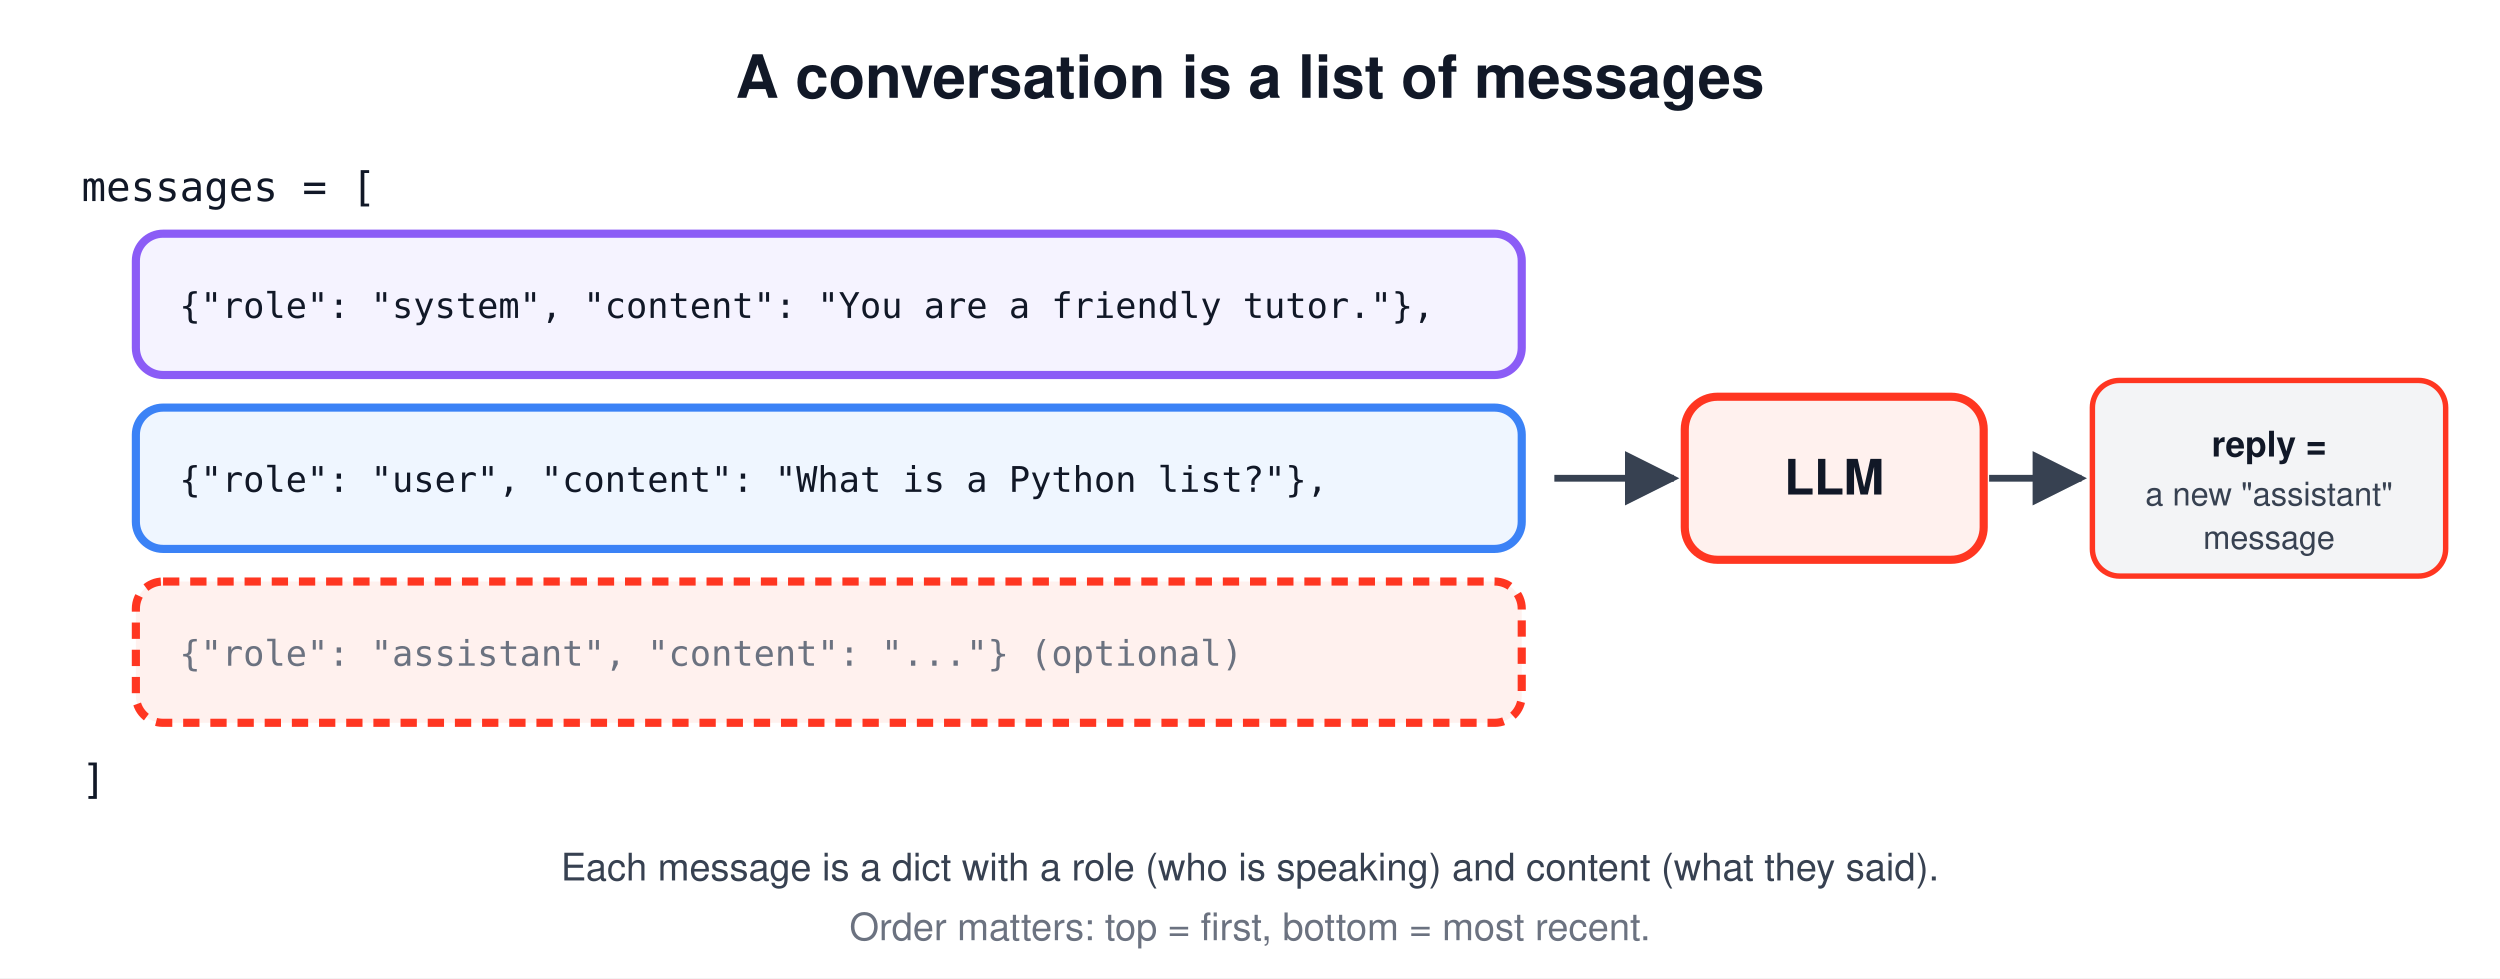
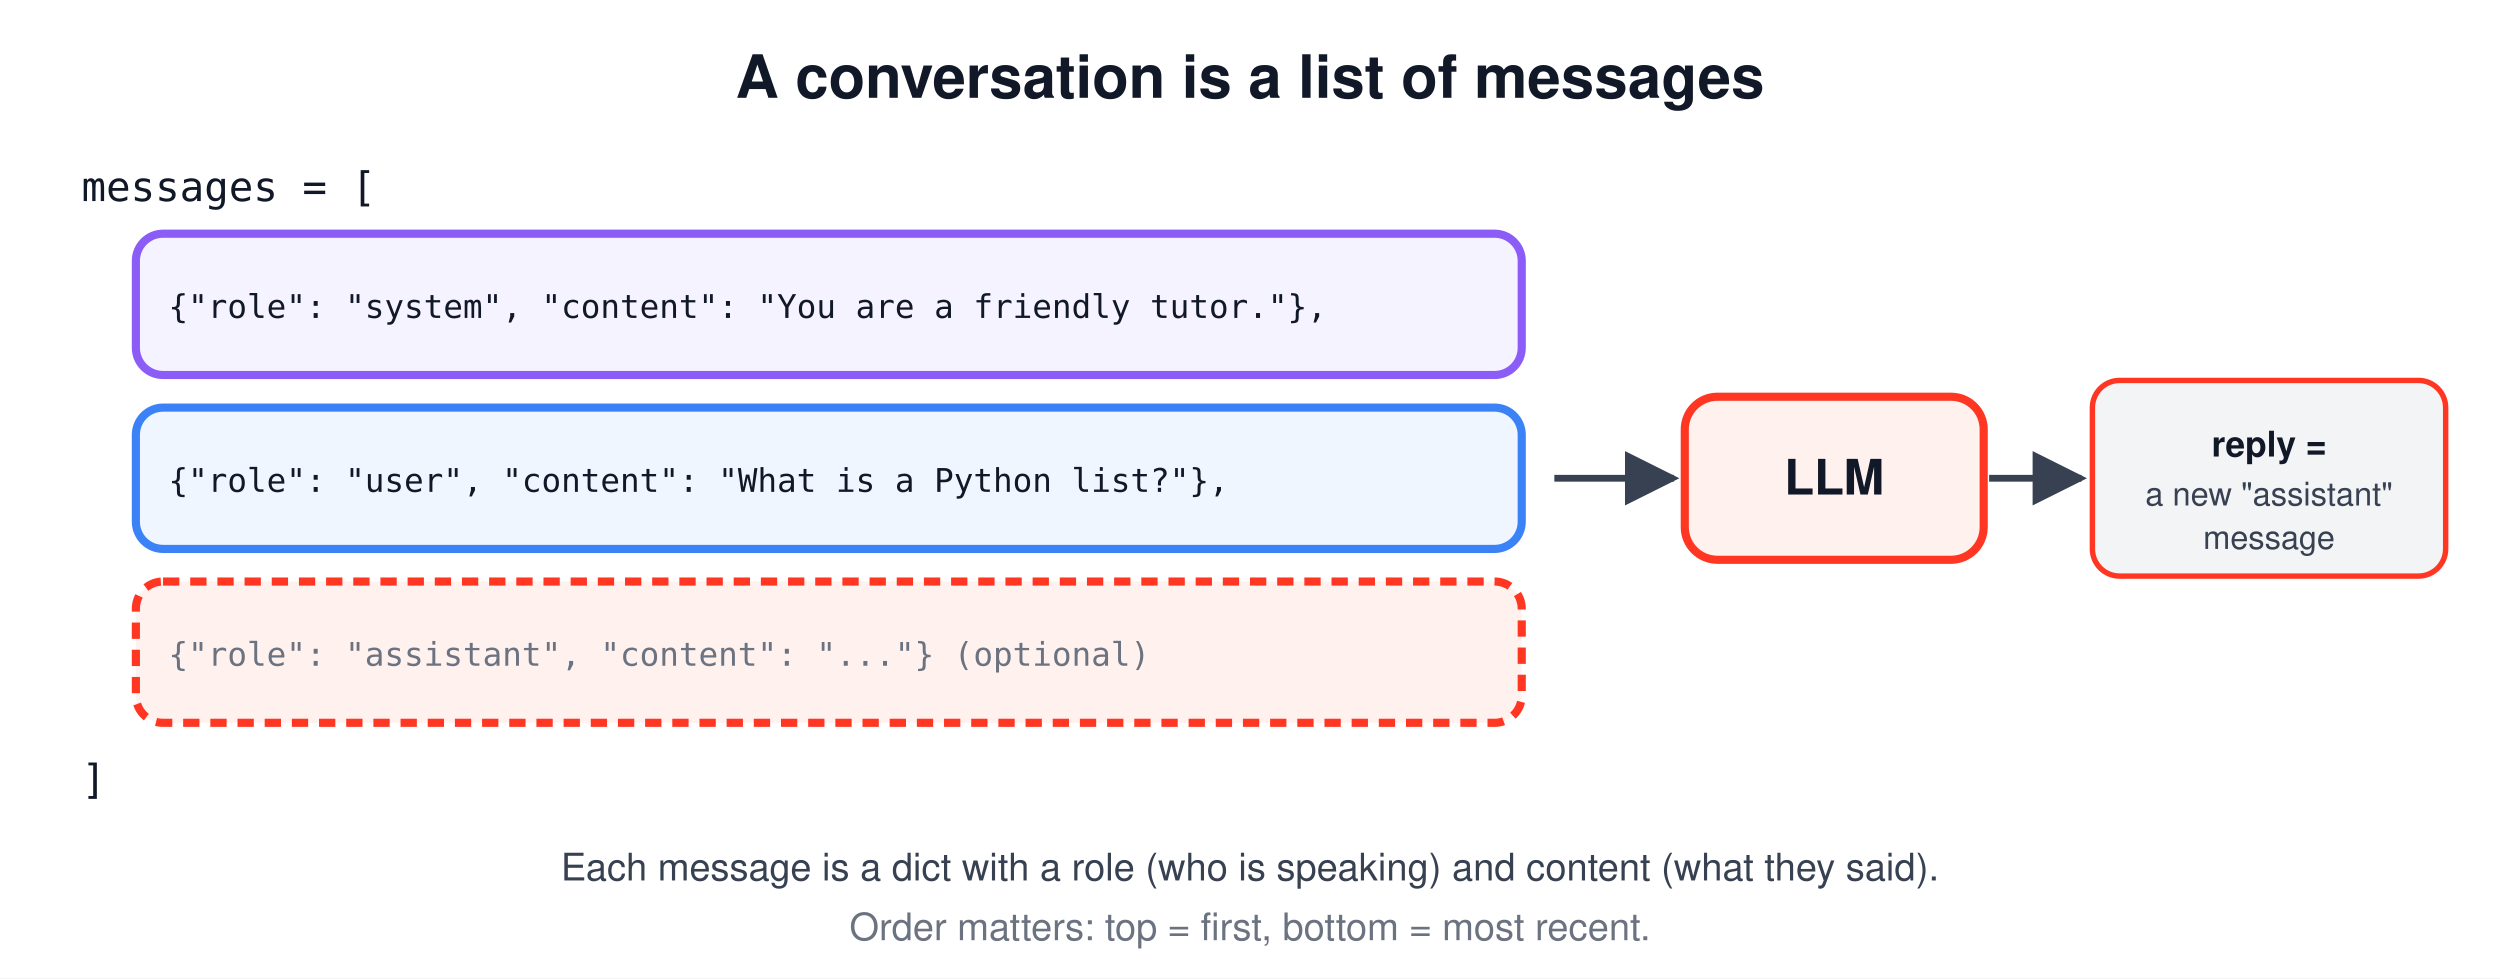
<svg xmlns="http://www.w3.org/2000/svg" width="920" height="360" viewBox="0 0 920 360" font-family="Helvetica, Arial, sans-serif">
  <defs>
    <marker id="arrow" viewBox="0 0 10 10" refX="9" refY="5" markerWidth="8" markerHeight="8" orient="auto-start-reverse">
      <path d="M0 0 L10 5 L0 10 z" fill="#374151" />
    </marker>
  </defs>
  <rect width="920" height="360" fill="#FFFFFF" />
  <text x="460" y="36" text-anchor="middle" font-size="22" font-weight="bold" fill="#111827">A conversation is a list of messages</text>
  <g font-family="Menlo, Consolas, monospace">
    <text x="30" y="74" font-size="15" fill="#111827">messages = [</text>
    <rect x="50" y="86" width="510" height="52" rx="10" fill="#F5F3FF" stroke="#8B5CF6" stroke-width="3" />
-     <text x="66" y="117" font-size="13" fill="#111827">{"role": "system",    "content": "You are a friendly tutor."},</text>
+     <text x="62" y="117" font-size="12" fill="#111827">{"role": "system",    "content": "You are a friendly tutor."},</text>
    <rect x="50" y="150" width="510" height="52" rx="10" fill="#EFF6FF" stroke="#3B82F6" stroke-width="3" />
-     <text x="66" y="181" font-size="13" fill="#111827">{"role": "user",      "content": "What is a Python list?"},</text>
+     <text x="62" y="181" font-size="12" fill="#111827">{"role": "user",      "content": "What is a Python list?"},</text>
    <rect x="50" y="214" width="510" height="52" rx="10" fill="#FFF1EE" stroke="#FF3621" stroke-width="3" stroke-dasharray="6 4" />
-     <text x="66" y="245" font-size="13" fill="#6B7280">{"role": "assistant", "content": "..."}   (optional)</text>
+     <text x="62" y="245" font-size="12" fill="#6B7280">{"role": "assistant", "content": "..."}   (optional)</text>
    <text x="30" y="292" font-size="15" fill="#111827">]</text>
  </g>
  <rect x="620" y="146" width="110" height="60" rx="12" fill="#FFF1EE" stroke="#FF3621" stroke-width="3" />
  <text x="675" y="182" text-anchor="middle" font-size="18" font-weight="bold" fill="#111827">LLM</text>
  <rect x="770" y="140" width="130" height="72" rx="10" fill="#F3F4F6" stroke="#FF3621" stroke-width="2" />
  <text x="835" y="168" text-anchor="middle" font-size="13" font-weight="bold" fill="#111827">reply =</text>
  <text x="835" y="186" text-anchor="middle" font-size="12" fill="#374151">a new "assistant"</text>
  <text x="835" y="202" text-anchor="middle" font-size="12" fill="#374151">message</text>
  <g stroke="#374151" stroke-width="2.5">
    <line x1="572" y1="176" x2="616" y2="176" marker-end="url(#arrow)" />
    <line x1="732" y1="176" x2="766" y2="176" marker-end="url(#arrow)" />
  </g>
  <text x="460" y="324" text-anchor="middle" font-size="14" fill="#374151">Each message is a dict with a role (who is speaking) and content (what they said).</text>
  <text x="460" y="346" text-anchor="middle" font-size="14" fill="#6B7280">Order matters: top = first, bottom = most recent.</text>
</svg>
